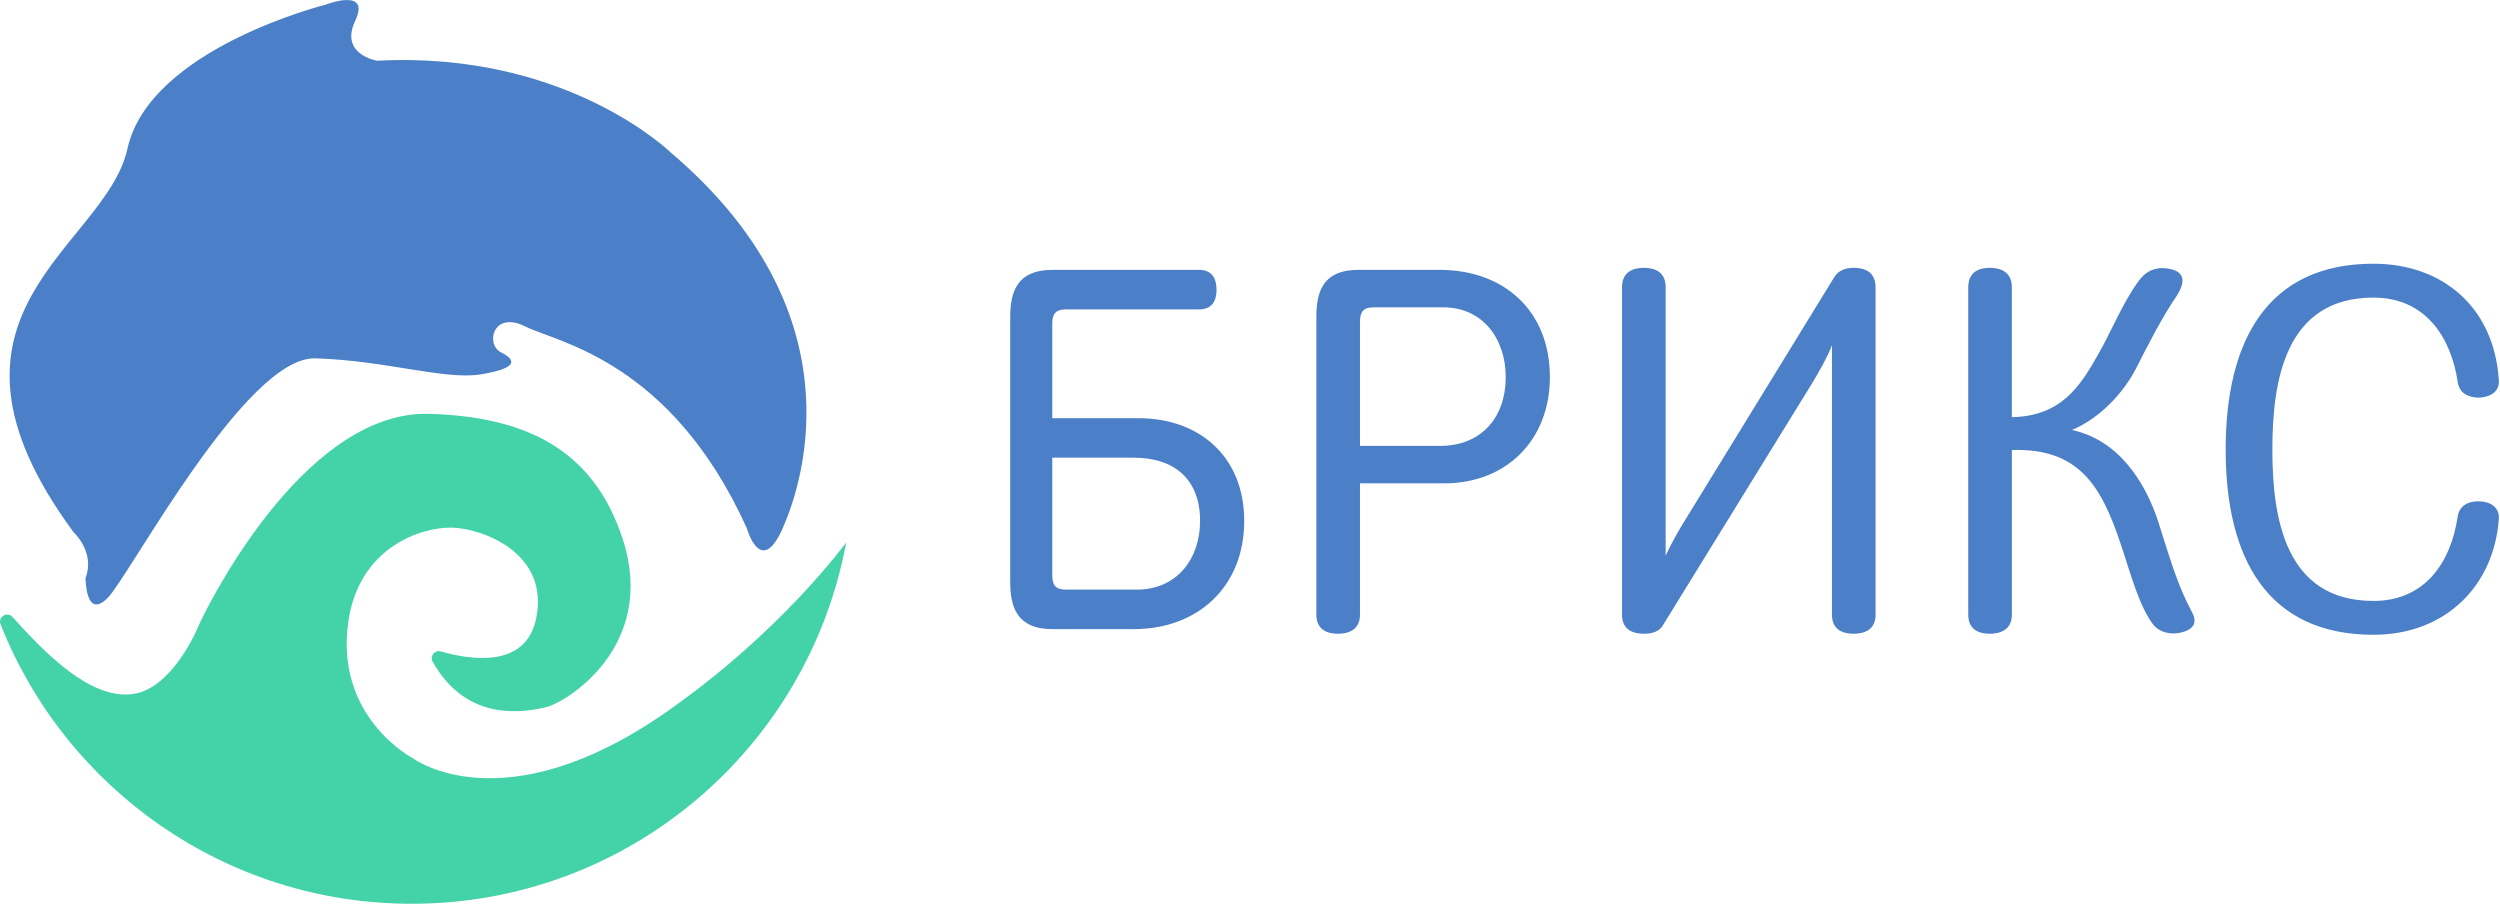
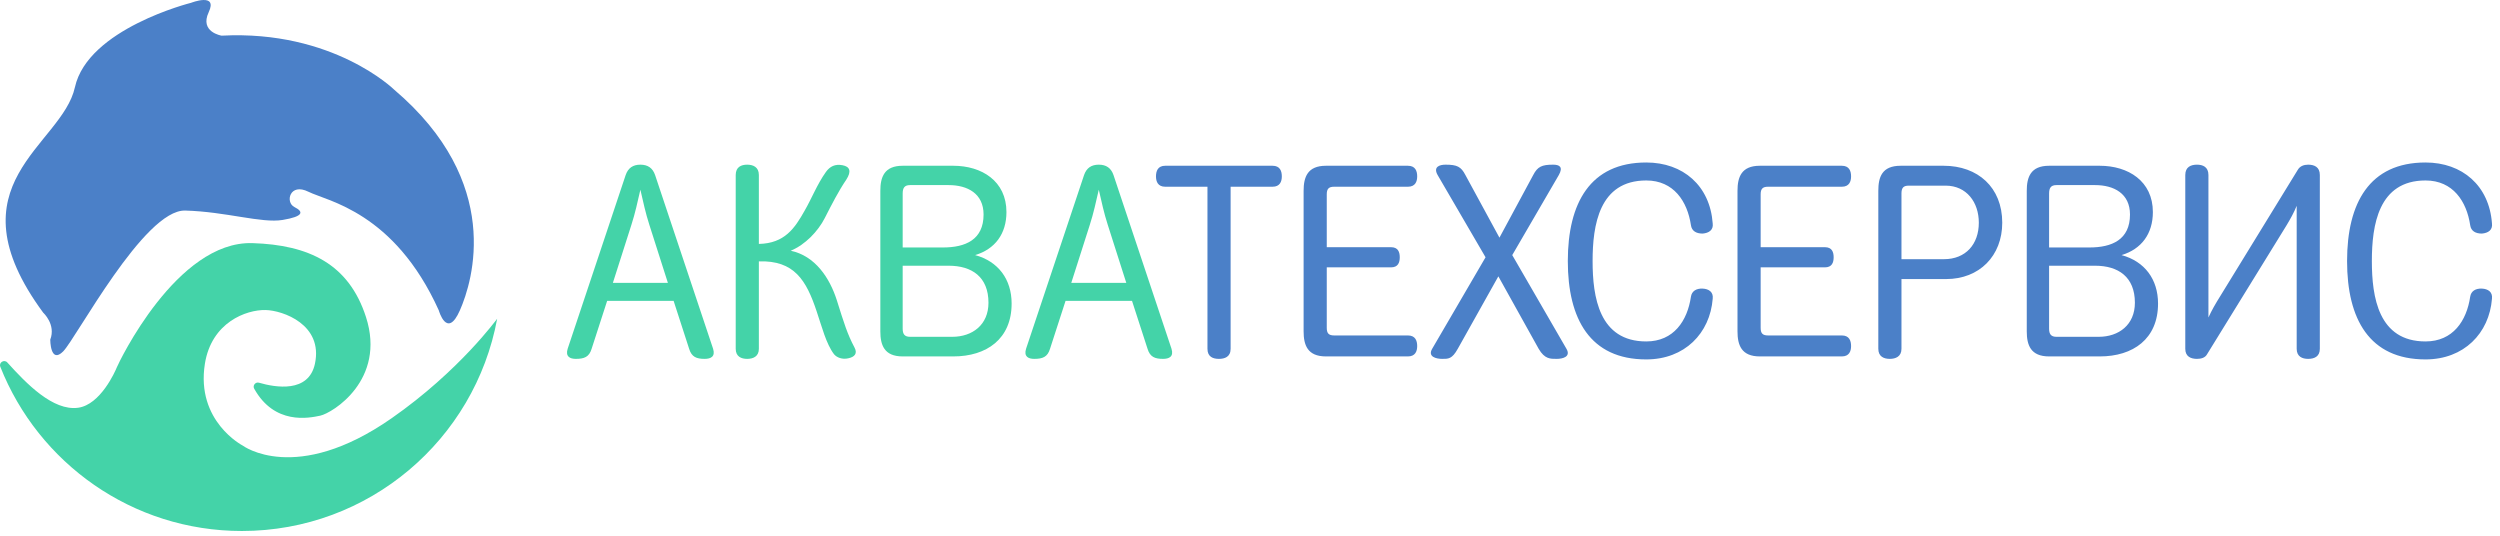
- <svg xmlns="http://www.w3.org/2000/svg" width="151" height="55" viewBox="0 0 151 55">
-   <g fill="none" fill-rule="evenodd">
-     <path d="M40.25 43.002c-9.865 6.878-15.295 2.806-15.295 2.806s-4.837-2.492-3.892-8.417c.68-4.252 4.254-5.565 6.245-5.52 1.77.042 5.927 1.494 5.068 5.52-.648 3.033-4.063 2.446-5.75 1.953-.362-.105-.68.285-.496.613 2.09 3.748 5.61 3.027 6.79 2.775 1.266-.27 6.787-3.675 4.704-10.135-1.764-5.475-5.882-7.42-11.674-7.602-7.792-.243-13.755 12.308-13.936 12.76-.18.453-1.69 3.85-3.982 4.163-2.586.354-5.33-2.493-7.28-4.654-.318-.352-.895 0-.72.44 3.91 9.89 13.553 16.884 24.832 16.884 13.077 0 23.95-9.404 26.244-21.816.005-.03-3.847 5.343-10.86 10.232" fill="#44D3A8" />
-     <path d="M5.166 34.918s0 2.534 1.327 1.207c1.328-1.328 8.326-14.6 12.55-14.48 4.222.12 7.842 1.327 10.014.965 2.172-.362 2.172-.845 1.207-1.327-.966-.483-.483-2.534 1.448-1.57 1.93.966 8.808 2.052 13.394 12.188 0 0 .844 3.018 2.172 0 1.327-3.015 4.464-13.15-6.758-22.683 0 0-6.274-6.154-17.738-5.55 0 0-2.292-.363-1.327-2.414.965-2.05-1.81-.965-1.81-.965S9.027 2.942 7.7 8.975C6.373 15.008-5.332 18.87 4.442 32.143c0 0 1.327 1.206.724 2.775M63.557 19.555v5.704h5.208c3.75 0 6.386 2.386 6.386 6.2 0 3.998-2.82 6.54-6.664 6.54h-4.93c-2.107 0-2.54-1.302-2.54-2.852V19.152c0-1.55.433-2.852 2.54-2.852h8.867c.837 0 1.054.59 1.054 1.21 0 .588-.217 1.177-1.054 1.177h-8.03c-.62 0-.836.248-.836.868zm0 8.09v7.1c0 .62.217.868.837.868h4.278c2.387 0 3.813-1.83 3.813-4.154 0-2.48-1.52-3.814-4-3.814h-4.928zm18.586 9.487c0 .9-.682 1.147-1.333 1.147-.65 0-1.302-.25-1.302-1.148v-17.98c0-1.55.403-2.852 2.542-2.852h4.898c3.875 0 6.665 2.45 6.665 6.48 0 3.78-2.604 6.416-6.386 6.416h-5.084v7.936zm0-10.2h4.836c2.48 0 3.967-1.704 3.967-4.153 0-2.326-1.395-4.217-3.782-4.217H82.98c-.62 0-.837.248-.837.9v7.47zm18.462-9.578c0-.93-.65-1.178-1.302-1.178-.682 0-1.333.248-1.333 1.178v19.778c0 .9.65 1.147 1.333 1.147.465 0 .93-.125 1.147-.528l9.02-14.632c.435-.713.9-1.55 1.18-2.263v16.275c0 .9.65 1.147 1.3 1.147.683 0 1.334-.25 1.334-1.148V17.354c0-.93-.65-1.178-1.333-1.178-.464 0-.93.155-1.177.59L102 31.055c-.62.992-.992 1.643-1.395 2.51V17.355zm20.912 0c0-.93-.682-1.178-1.333-1.178-.65 0-1.302.248-1.302 1.178v19.778c0 .9.65 1.147 1.302 1.147.65 0 1.333-.25 1.333-1.148v-9.95c4.03-.125 5.394 2.138 6.572 5.672.588 1.736 1.084 3.72 1.983 4.898.31.372.93.62 1.612.465.744-.155 1.085-.558.713-1.24-.806-1.52-1.178-2.728-2.015-5.394-.806-2.51-2.45-5.022-5.24-5.61 1.644-.683 3.1-2.202 3.876-3.72.774-1.52 1.58-3.1 2.448-4.372.62-.96.403-1.487-.434-1.642-.837-.155-1.426.124-1.89.775-.993 1.395-1.613 3.007-2.42 4.402-1.115 1.984-2.262 3.72-5.207 3.782v-7.843zm21.84-1.426c-6.385 0-8.927 4.62-8.927 11.222 0 6.603 2.542 11.19 8.928 11.19 4.37 0 7.254-2.975 7.564-6.912.093-.775-.465-1.116-1.147-1.147-.713-.03-1.24.28-1.333.93-.403 2.73-1.953 5.085-5.084 5.085-5.363 0-6.107-5.053-6.107-9.145s.745-9.176 6.108-9.176c3.13 0 4.68 2.387 5.084 5.084.093.682.62.96 1.333.96.713-.06 1.24-.402 1.147-1.146-.31-4.31-3.38-6.944-7.564-6.944z" fill="#4B80C8" />
+ <svg xmlns="http://www.w3.org/2000/svg" width="257px" height="55px" viewBox="0 0 257 55" version="1.1">
+   <defs />
+   <g id="768-header" stroke="none" stroke-width="1" fill="none" fill-rule="evenodd" transform="translate(-1, -63)">
+     <g id="Group-6">
+       <g id="logo" transform="translate(1, 63)">
+         <g id="Page-1">
+           <path d="M40.249,43.002 C30.385,49.88 24.955,45.808 24.955,45.808 C24.955,45.808 20.118,43.316 21.063,37.391 C21.742,33.138 25.317,31.825 27.308,31.871 C29.077,31.912 33.235,33.364 32.376,37.391 C31.728,40.423 28.313,39.836 26.625,39.343 C26.264,39.238 25.947,39.628 26.13,39.956 C28.22,43.704 31.741,42.983 32.919,42.731 C34.186,42.459 39.707,39.055 37.624,32.595 C35.86,27.12 31.742,25.174 25.95,24.993 C18.158,24.75 12.195,37.301 12.014,37.753 C11.833,38.206 10.325,41.602 8.032,41.916 C5.446,42.27 2.702,39.423 0.752,37.262 C0.434,36.91 -0.143,37.262 0.032,37.703 C3.943,47.591 13.585,54.586 24.864,54.586 C37.941,54.586 48.814,45.182 51.108,32.77 C51.113,32.74 47.261,38.113 40.249,43.002" id="Fill-1" fill="#44D3A8" />
+           <path d="M5.166,34.918 C5.166,34.918 5.166,37.452 6.493,36.125 C7.821,34.797 14.819,21.524 19.042,21.645 C23.265,21.765 26.885,22.972 29.057,22.61 C31.229,22.248 31.229,21.765 30.264,21.283 C29.298,20.8 29.781,18.749 31.712,19.714 C33.642,20.679 40.52,21.765 45.106,31.901 C45.106,31.901 45.95,34.918 47.278,31.901 C48.605,28.885 51.742,18.749 40.52,9.217 C40.52,9.217 34.246,3.063 22.782,3.666 C22.782,3.666 20.49,3.304 21.455,1.253 C22.42,-0.798 19.645,0.288 19.645,0.288 C19.645,0.288 9.027,2.942 7.7,8.975 C6.373,15.008 -5.332,18.869 4.442,32.143 C4.442,32.143 5.769,33.349 5.166,34.918" id="Fill-3" fill="#4B80C8" />
+         </g>
+         <path d="M119.787,17.04 L130.819,17.04 C131.575,17.04 131.771,17.572 131.771,18.132 C131.771,18.664 131.575,19.196 130.819,19.196 L126.507,19.196 L126.507,35.856 C126.507,36.696 125.891,36.892 125.303,36.892 C124.715,36.892 124.127,36.696 124.127,35.856 L124.127,19.196 L119.787,19.196 C119.031,19.196 118.835,18.664 118.835,18.132 C118.835,17.572 119.031,17.04 119.787,17.04 Z M134.011,34.064 L134.011,19.616 C134.011,18.216 134.403,17.04 136.307,17.04 L144.735,17.04 C145.491,17.04 145.687,17.572 145.687,18.132 C145.687,18.664 145.491,19.196 144.735,19.196 L137.147,19.196 C136.587,19.196 136.391,19.42 136.391,19.98 L136.391,25.412 L142.999,25.412 C143.727,25.412 143.895,25.916 143.895,26.448 C143.895,26.98 143.727,27.484 142.999,27.484 L136.391,27.484 L136.391,33.7 C136.391,34.26 136.587,34.484 137.147,34.484 L144.735,34.484 C145.491,34.484 145.687,35.016 145.687,35.576 C145.687,36.108 145.491,36.64 144.735,36.64 L136.307,36.64 C134.403,36.64 134.011,35.464 134.011,34.064 Z M157.615,17.992 C158.063,17.124 158.511,16.928 159.659,16.928 C160.303,16.928 160.723,17.152 160.247,17.992 L155.459,26.224 L161.031,35.856 C161.507,36.668 160.667,36.892 160.023,36.892 C159.379,36.892 158.791,36.92 158.175,35.856 L154.031,28.408 L149.859,35.856 C149.271,36.92 148.879,36.892 148.263,36.892 C147.619,36.892 146.751,36.668 147.227,35.856 L152.715,26.448 L147.787,17.992 C147.311,17.152 147.983,16.928 148.599,16.928 C149.775,16.928 150.195,17.124 150.643,17.992 L154.143,24.432 L157.615,17.992 Z M169.235,16.704 C173.015,16.704 175.787,19.084 176.067,22.976 C176.151,23.648 175.675,23.956 175.031,24.012 C174.387,24.012 173.911,23.76 173.827,23.144 C173.463,20.708 172.063,18.552 169.235,18.552 C164.391,18.552 163.719,23.144 163.719,26.84 C163.719,30.536 164.391,35.1 169.235,35.1 C172.063,35.1 173.463,32.972 173.827,30.508 C173.911,29.92 174.387,29.64 175.031,29.668 C175.647,29.696 176.151,30.004 176.067,30.704 C175.787,34.26 173.183,36.948 169.235,36.948 C163.467,36.948 161.171,32.804 161.171,26.84 C161.171,20.876 163.467,16.704 169.235,16.704 Z M178.615,34.064 L178.615,19.616 C178.615,18.216 179.007,17.04 180.911,17.04 L189.339,17.04 C190.095,17.04 190.291,17.572 190.291,18.132 C190.291,18.664 190.095,19.196 189.339,19.196 L181.751,19.196 C181.191,19.196 180.995,19.42 180.995,19.98 L180.995,25.412 L187.603,25.412 C188.331,25.412 188.499,25.916 188.499,26.448 C188.499,26.98 188.331,27.484 187.603,27.484 L180.995,27.484 L180.995,33.7 C180.995,34.26 181.191,34.484 181.751,34.484 L189.339,34.484 C190.095,34.484 190.291,35.016 190.291,35.576 C190.291,36.108 190.095,36.64 189.339,36.64 L180.911,36.64 C179.007,36.64 178.615,35.464 178.615,34.064 Z M195.471,35.856 C195.471,36.668 194.855,36.892 194.267,36.892 C193.679,36.892 193.091,36.668 193.091,35.856 L193.091,19.616 C193.091,18.216 193.455,17.04 195.387,17.04 L199.811,17.04 C203.311,17.04 205.831,19.252 205.831,22.892 C205.831,26.308 203.479,28.688 200.063,28.688 L195.471,28.688 L195.471,35.856 Z M195.471,26.644 L199.839,26.644 C202.079,26.644 203.423,25.104 203.423,22.892 C203.423,20.792 202.163,19.084 200.007,19.084 L196.227,19.084 C195.667,19.084 195.471,19.308 195.471,19.896 L195.471,26.644 Z M208.351,19.616 C208.351,18.216 208.743,17.04 210.647,17.04 L215.855,17.04 C218.767,17.04 221.315,18.608 221.315,21.8 C221.315,24.04 220.139,25.608 218.095,26.224 C220.475,26.868 221.847,28.716 221.847,31.208 C221.847,34.848 219.271,36.64 215.855,36.64 L210.647,36.64 C208.743,36.64 208.351,35.464 208.351,34.064 L208.351,19.616 Z M215.743,34.624 C217.815,34.624 219.467,33.392 219.467,31.124 C219.467,28.464 217.759,27.316 215.379,27.316 L210.647,27.316 L210.647,33.784 C210.647,34.344 210.843,34.624 211.403,34.624 L215.743,34.624 Z M210.647,25.44 L214.791,25.44 C217.087,25.44 218.963,24.656 218.963,22.052 C218.963,19.896 217.311,19.028 215.379,19.028 L211.403,19.028 C210.843,19.028 210.647,19.308 210.647,19.896 L210.647,25.44 Z M227.027,17.992 L227.027,32.636 C227.391,31.852 227.727,31.264 228.287,30.368 L236.211,17.46 C236.435,17.068 236.855,16.928 237.275,16.928 C237.891,16.928 238.479,17.152 238.479,17.992 L238.479,35.856 C238.479,36.668 237.891,36.892 237.275,36.892 C236.687,36.892 236.099,36.668 236.099,35.856 L236.099,21.156 C235.847,21.8 235.427,22.556 235.035,23.2 L226.887,36.416 C226.691,36.78 226.271,36.892 225.851,36.892 C225.235,36.892 224.647,36.668 224.647,35.856 L224.647,17.992 C224.647,17.152 225.235,16.928 225.851,16.928 C226.439,16.928 227.027,17.152 227.027,17.992 Z M249.343,16.704 C253.123,16.704 255.895,19.084 256.175,22.976 C256.259,23.648 255.783,23.956 255.139,24.012 C254.495,24.012 254.019,23.76 253.935,23.144 C253.571,20.708 252.171,18.552 249.343,18.552 C244.499,18.552 243.827,23.144 243.827,26.84 C243.827,30.536 244.499,35.1 249.343,35.1 C252.171,35.1 253.571,32.972 253.935,30.508 C254.019,29.92 254.495,29.64 255.139,29.668 C255.755,29.696 256.259,30.004 256.175,30.704 C255.895,34.26 253.291,36.948 249.343,36.948 C243.575,36.948 241.279,32.804 241.279,26.84 C241.279,20.876 243.575,16.704 249.343,16.704 Z" id="Акватехсервис" fill="#4B80C8" />
+         <path d="M67.343,17.992 L73.307,35.856 C73.559,36.668 73.055,36.892 72.439,36.892 C71.599,36.892 71.095,36.696 70.843,35.856 L69.247,30.928 L62.415,30.928 L60.819,35.856 C60.567,36.696 60.063,36.892 59.195,36.892 C58.607,36.892 58.103,36.668 58.355,35.856 L64.319,17.992 C64.571,17.264 65.075,16.928 65.831,16.928 C66.587,16.928 67.091,17.264 67.343,17.992 Z M63.003,29.08 L68.659,29.08 L66.755,23.116 C66.363,21.912 66.111,20.708 65.831,19.504 C65.551,20.708 65.299,21.912 64.907,23.116 L63.003,29.08 Z" id="Combined-Shape" fill="#44D3A8" />
+         <path d="M78.011,17.992 L78.011,25.076 C80.671,25.02 81.707,23.452 82.715,21.66 C83.443,20.4 84.003,18.944 84.899,17.684 C85.319,17.096 85.851,16.844 86.607,16.984 C87.363,17.124 87.559,17.6 86.999,18.468 C86.215,19.616 85.487,21.044 84.787,22.416 C84.087,23.788 82.771,25.16 81.287,25.776 C83.807,26.308 85.291,28.576 86.019,30.844 C86.775,33.252 87.111,34.344 87.839,35.716 C88.175,36.332 87.867,36.696 87.195,36.836 C86.579,36.976 86.019,36.752 85.739,36.416 C84.927,35.352 84.479,33.56 83.947,31.992 C82.883,28.8 81.651,26.756 78.011,26.868 L78.011,35.856 C78.011,36.668 77.395,36.892 76.807,36.892 C76.219,36.892 75.631,36.668 75.631,35.856 L75.631,17.992 C75.631,17.152 76.219,16.928 76.807,16.928 C77.395,16.928 78.011,17.152 78.011,17.992 Z" id="Path" fill="#44D3A8" />
+         <path d="M90.499,19.616 C90.499,18.216 90.891,17.04 92.795,17.04 L98.003,17.04 C100.915,17.04 103.463,18.608 103.463,21.8 C103.463,24.04 102.287,25.608 100.243,26.224 C102.623,26.868 103.995,28.716 103.995,31.208 C103.995,34.848 101.419,36.64 98.003,36.64 L92.795,36.64 C90.891,36.64 90.499,35.464 90.499,34.064 L90.499,19.616 Z M97.891,34.624 C99.963,34.624 101.615,33.392 101.615,31.124 C101.615,28.464 99.907,27.316 97.527,27.316 L92.795,27.316 L92.795,33.784 C92.795,34.344 92.991,34.624 93.551,34.624 L97.891,34.624 Z M92.795,25.44 L96.939,25.44 C99.235,25.44 101.111,24.656 101.111,22.052 C101.111,19.896 99.459,19.028 97.527,19.028 L93.551,19.028 C92.991,19.028 92.795,19.308 92.795,19.896 L92.795,25.44 Z" id="Combined-Shape" fill="#44D3A8" />
+         <path d="M114.467,17.992 L120.431,35.856 C120.683,36.668 120.179,36.892 119.563,36.892 C118.723,36.892 118.219,36.696 117.967,35.856 L116.371,30.928 L109.539,30.928 L107.943,35.856 C107.691,36.696 107.187,36.892 106.319,36.892 C105.731,36.892 105.227,36.668 105.479,35.856 L111.443,17.992 C111.695,17.264 112.199,16.928 112.955,16.928 C113.711,16.928 114.215,17.264 114.467,17.992 Z M110.127,29.08 L115.783,29.08 L113.879,23.116 C113.487,21.912 113.235,20.708 112.955,19.504 C112.675,20.708 112.423,21.912 112.031,23.116 L110.127,29.08 Z" id="Combined-Shape" fill="#44D3A8" />
+       </g>
+     </g>
  </g>
</svg>
